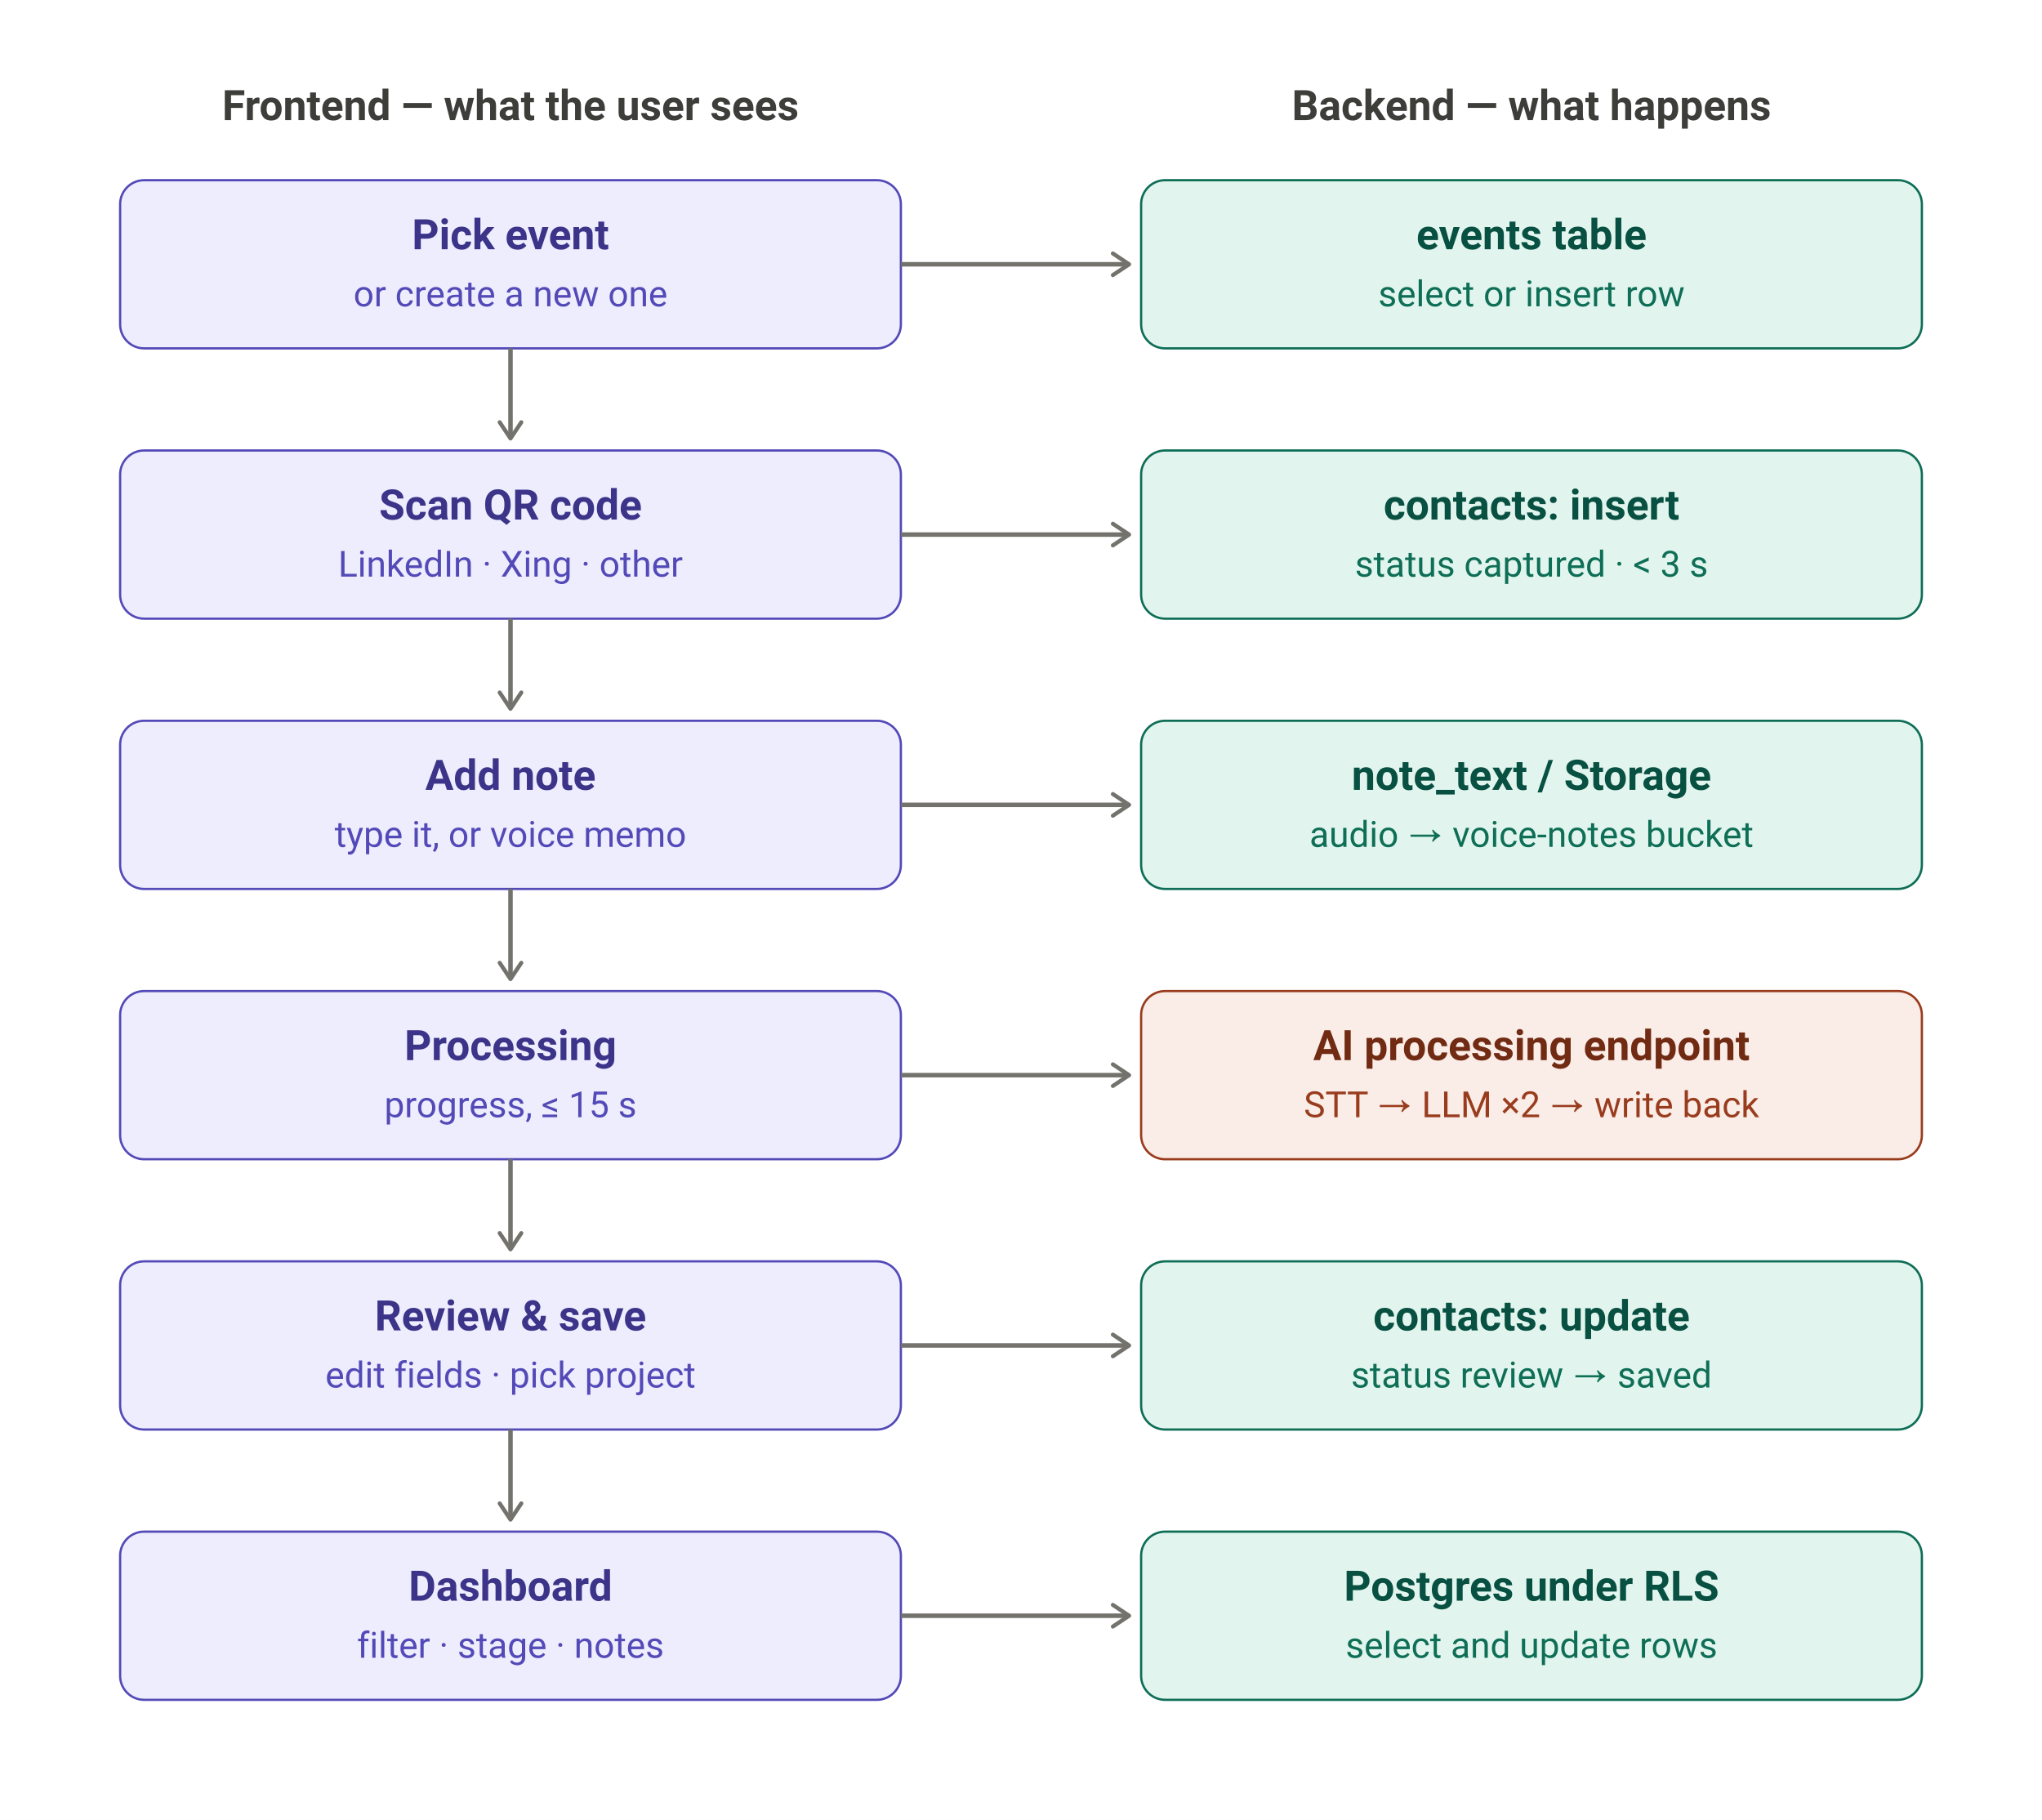
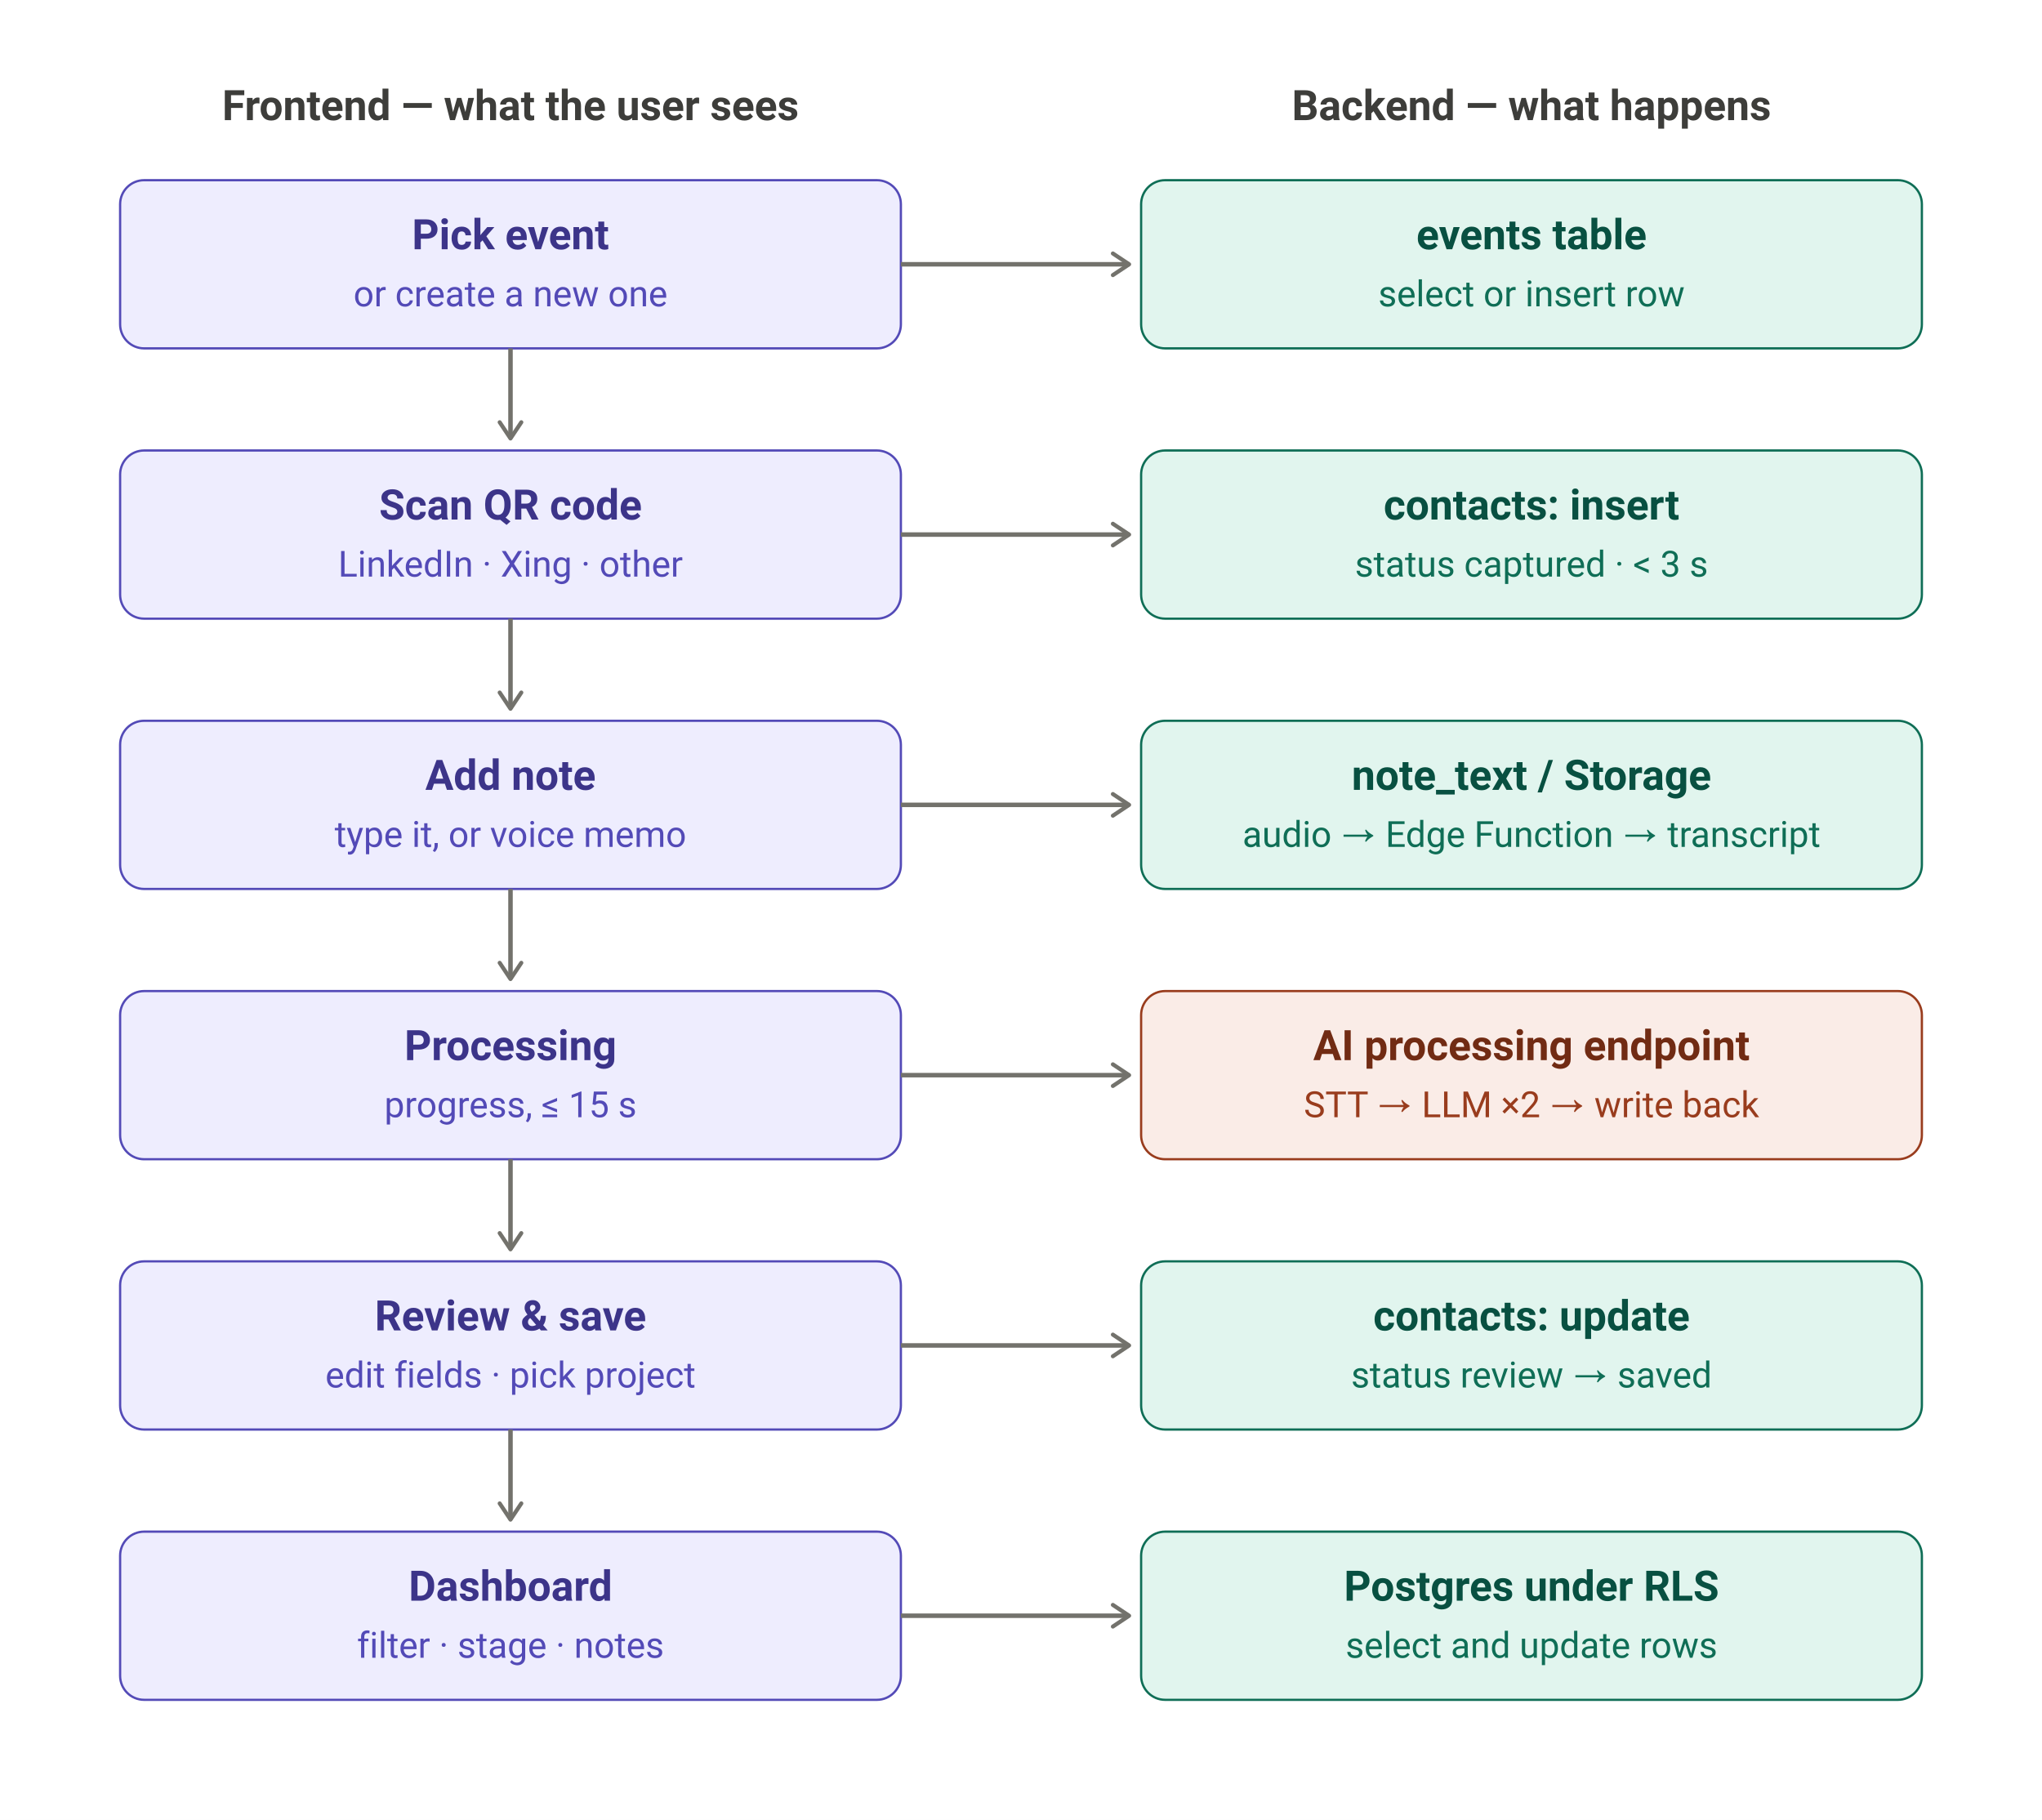
<svg xmlns="http://www.w3.org/2000/svg" width="680" height="606" viewBox="0 0 680 606" role="img" font-family="-apple-system,'Segoe UI',Roboto,Helvetica,Arial,sans-serif">
  <defs>
    <marker id="arrow" viewBox="0 0 10 10" refX="8" refY="5" markerWidth="6" markerHeight="6" orient="auto-start-reverse">
      <path d="M2 1L8 5L2 9" fill="none" stroke="#73726c" stroke-width="1.5" stroke-linecap="round" stroke-linejoin="round" />
    </marker>
  </defs>
  <rect width="680" height="606" fill="#ffffff" />
  <text x="170" y="40" text-anchor="middle" font-size="14" font-weight="600" fill="#3d3d3a">Frontend — what the user sees</text>
  <text x="510" y="40" text-anchor="middle" font-size="14" font-weight="600" fill="#3d3d3a">Backend — what happens</text>
  <rect x="40" y="60" width="260" height="56" rx="8" fill="#EEEDFE" stroke="#534AB7" stroke-width="0.75" />
  <text x="170" y="83" text-anchor="middle" font-size="14" font-weight="600" fill="#3C3489">Pick event</text>
  <text x="170" y="102" text-anchor="middle" font-size="12" fill="#534AB7">or create a new one</text>
  <rect x="380" y="60" width="260" height="56" rx="8" fill="#E1F5EE" stroke="#0F6E56" stroke-width="0.75" />
  <text x="510" y="83" text-anchor="middle" font-size="14" font-weight="600" fill="#085041">events table</text>
  <text x="510" y="102" text-anchor="middle" font-size="12" fill="#0F6E56">select or insert row</text>
  <line x1="300" y1="88" x2="376" y2="88" stroke="#73726c" stroke-width="1.5" marker-end="url(#arrow)" />
  <line x1="170" y1="116" x2="170" y2="146" stroke="#73726c" stroke-width="1.5" marker-end="url(#arrow)" />
  <rect x="40" y="150" width="260" height="56" rx="8" fill="#EEEDFE" stroke="#534AB7" stroke-width="0.75" />
  <text x="170" y="173" text-anchor="middle" font-size="14" font-weight="600" fill="#3C3489">Scan QR code</text>
  <text x="170" y="192" text-anchor="middle" font-size="12" fill="#534AB7">LinkedIn · Xing · other</text>
  <rect x="380" y="150" width="260" height="56" rx="8" fill="#E1F5EE" stroke="#0F6E56" stroke-width="0.75" />
  <text x="510" y="173" text-anchor="middle" font-size="14" font-weight="600" fill="#085041">contacts: insert</text>
  <text x="510" y="192" text-anchor="middle" font-size="12" fill="#0F6E56">status captured · &lt; 3 s</text>
  <line x1="300" y1="178" x2="376" y2="178" stroke="#73726c" stroke-width="1.5" marker-end="url(#arrow)" />
  <line x1="170" y1="206" x2="170" y2="236" stroke="#73726c" stroke-width="1.5" marker-end="url(#arrow)" />
  <rect x="40" y="240" width="260" height="56" rx="8" fill="#EEEDFE" stroke="#534AB7" stroke-width="0.75" />
  <text x="170" y="263" text-anchor="middle" font-size="14" font-weight="600" fill="#3C3489">Add note</text>
  <text x="170" y="282" text-anchor="middle" font-size="12" fill="#534AB7">type it, or voice memo</text>
  <rect x="380" y="240" width="260" height="56" rx="8" fill="#E1F5EE" stroke="#0F6E56" stroke-width="0.75" />
  <text x="510" y="263" text-anchor="middle" font-size="14" font-weight="600" fill="#085041">note_text / Storage</text>
-   <text x="510" y="282" text-anchor="middle" font-size="12" fill="#0F6E56">audio → voice-notes bucket</text>
+   <text x="510" y="282" text-anchor="middle" font-size="12" fill="#0F6E56">audio → Edge Function → transcript</text>
  <line x1="300" y1="268" x2="376" y2="268" stroke="#73726c" stroke-width="1.5" marker-end="url(#arrow)" />
  <line x1="170" y1="296" x2="170" y2="326" stroke="#73726c" stroke-width="1.5" marker-end="url(#arrow)" />
  <rect x="40" y="330" width="260" height="56" rx="8" fill="#EEEDFE" stroke="#534AB7" stroke-width="0.75" />
  <text x="170" y="353" text-anchor="middle" font-size="14" font-weight="600" fill="#3C3489">Processing</text>
  <text x="170" y="372" text-anchor="middle" font-size="12" fill="#534AB7">progress, ≤ 15 s</text>
  <rect x="380" y="330" width="260" height="56" rx="8" fill="#FAECE7" stroke="#993C1D" stroke-width="0.75" />
  <text x="510" y="353" text-anchor="middle" font-size="14" font-weight="600" fill="#712B13">AI processing endpoint</text>
  <text x="510" y="372" text-anchor="middle" font-size="12" fill="#993C1D">STT → LLM ×2 → write back</text>
  <line x1="300" y1="358" x2="376" y2="358" stroke="#73726c" stroke-width="1.5" marker-end="url(#arrow)" />
  <line x1="170" y1="386" x2="170" y2="416" stroke="#73726c" stroke-width="1.5" marker-end="url(#arrow)" />
  <rect x="40" y="420" width="260" height="56" rx="8" fill="#EEEDFE" stroke="#534AB7" stroke-width="0.75" />
  <text x="170" y="443" text-anchor="middle" font-size="14" font-weight="600" fill="#3C3489">Review &amp; save</text>
  <text x="170" y="462" text-anchor="middle" font-size="12" fill="#534AB7">edit fields · pick project</text>
  <rect x="380" y="420" width="260" height="56" rx="8" fill="#E1F5EE" stroke="#0F6E56" stroke-width="0.75" />
  <text x="510" y="443" text-anchor="middle" font-size="14" font-weight="600" fill="#085041">contacts: update</text>
  <text x="510" y="462" text-anchor="middle" font-size="12" fill="#0F6E56">status review → saved</text>
  <line x1="300" y1="448" x2="376" y2="448" stroke="#73726c" stroke-width="1.5" marker-end="url(#arrow)" />
  <line x1="170" y1="476" x2="170" y2="506" stroke="#73726c" stroke-width="1.5" marker-end="url(#arrow)" />
  <rect x="40" y="510" width="260" height="56" rx="8" fill="#EEEDFE" stroke="#534AB7" stroke-width="0.75" />
  <text x="170" y="533" text-anchor="middle" font-size="14" font-weight="600" fill="#3C3489">Dashboard</text>
  <text x="170" y="552" text-anchor="middle" font-size="12" fill="#534AB7">filter · stage · notes</text>
  <rect x="380" y="510" width="260" height="56" rx="8" fill="#E1F5EE" stroke="#0F6E56" stroke-width="0.75" />
  <text x="510" y="533" text-anchor="middle" font-size="14" font-weight="600" fill="#085041">Postgres under RLS</text>
  <text x="510" y="552" text-anchor="middle" font-size="12" fill="#0F6E56">select and update rows</text>
  <line x1="300" y1="538" x2="376" y2="538" stroke="#73726c" stroke-width="1.5" marker-end="url(#arrow)" />
</svg>
